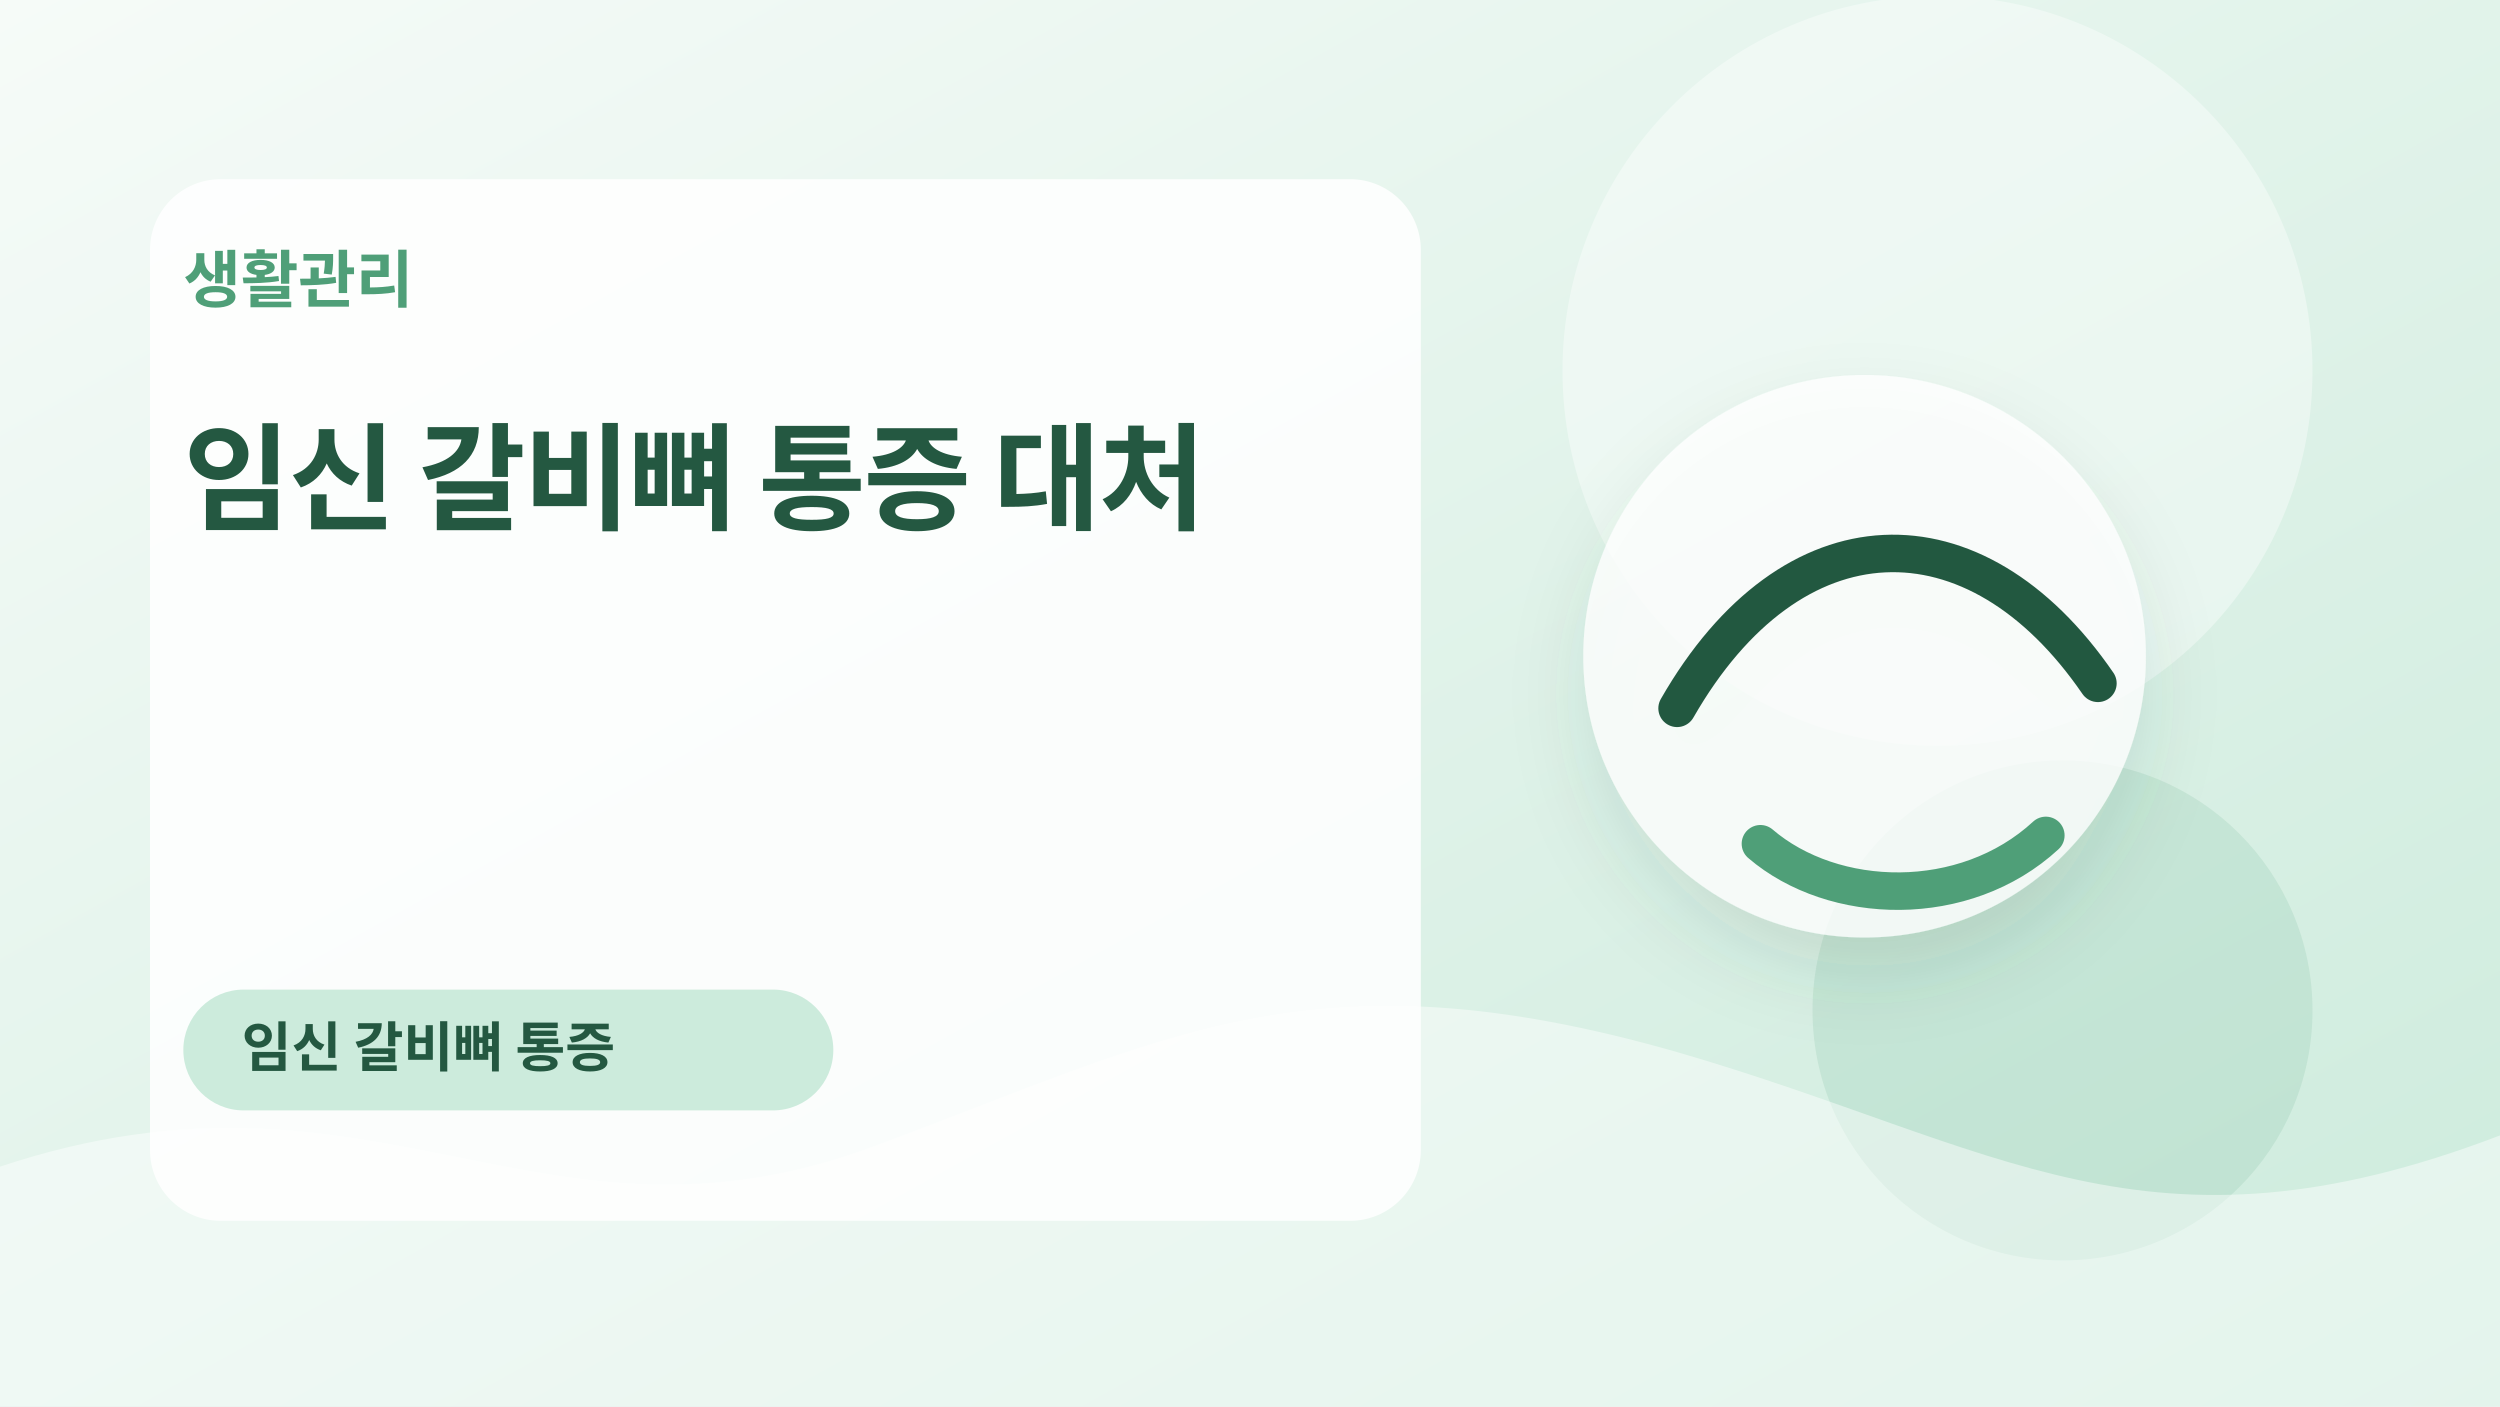
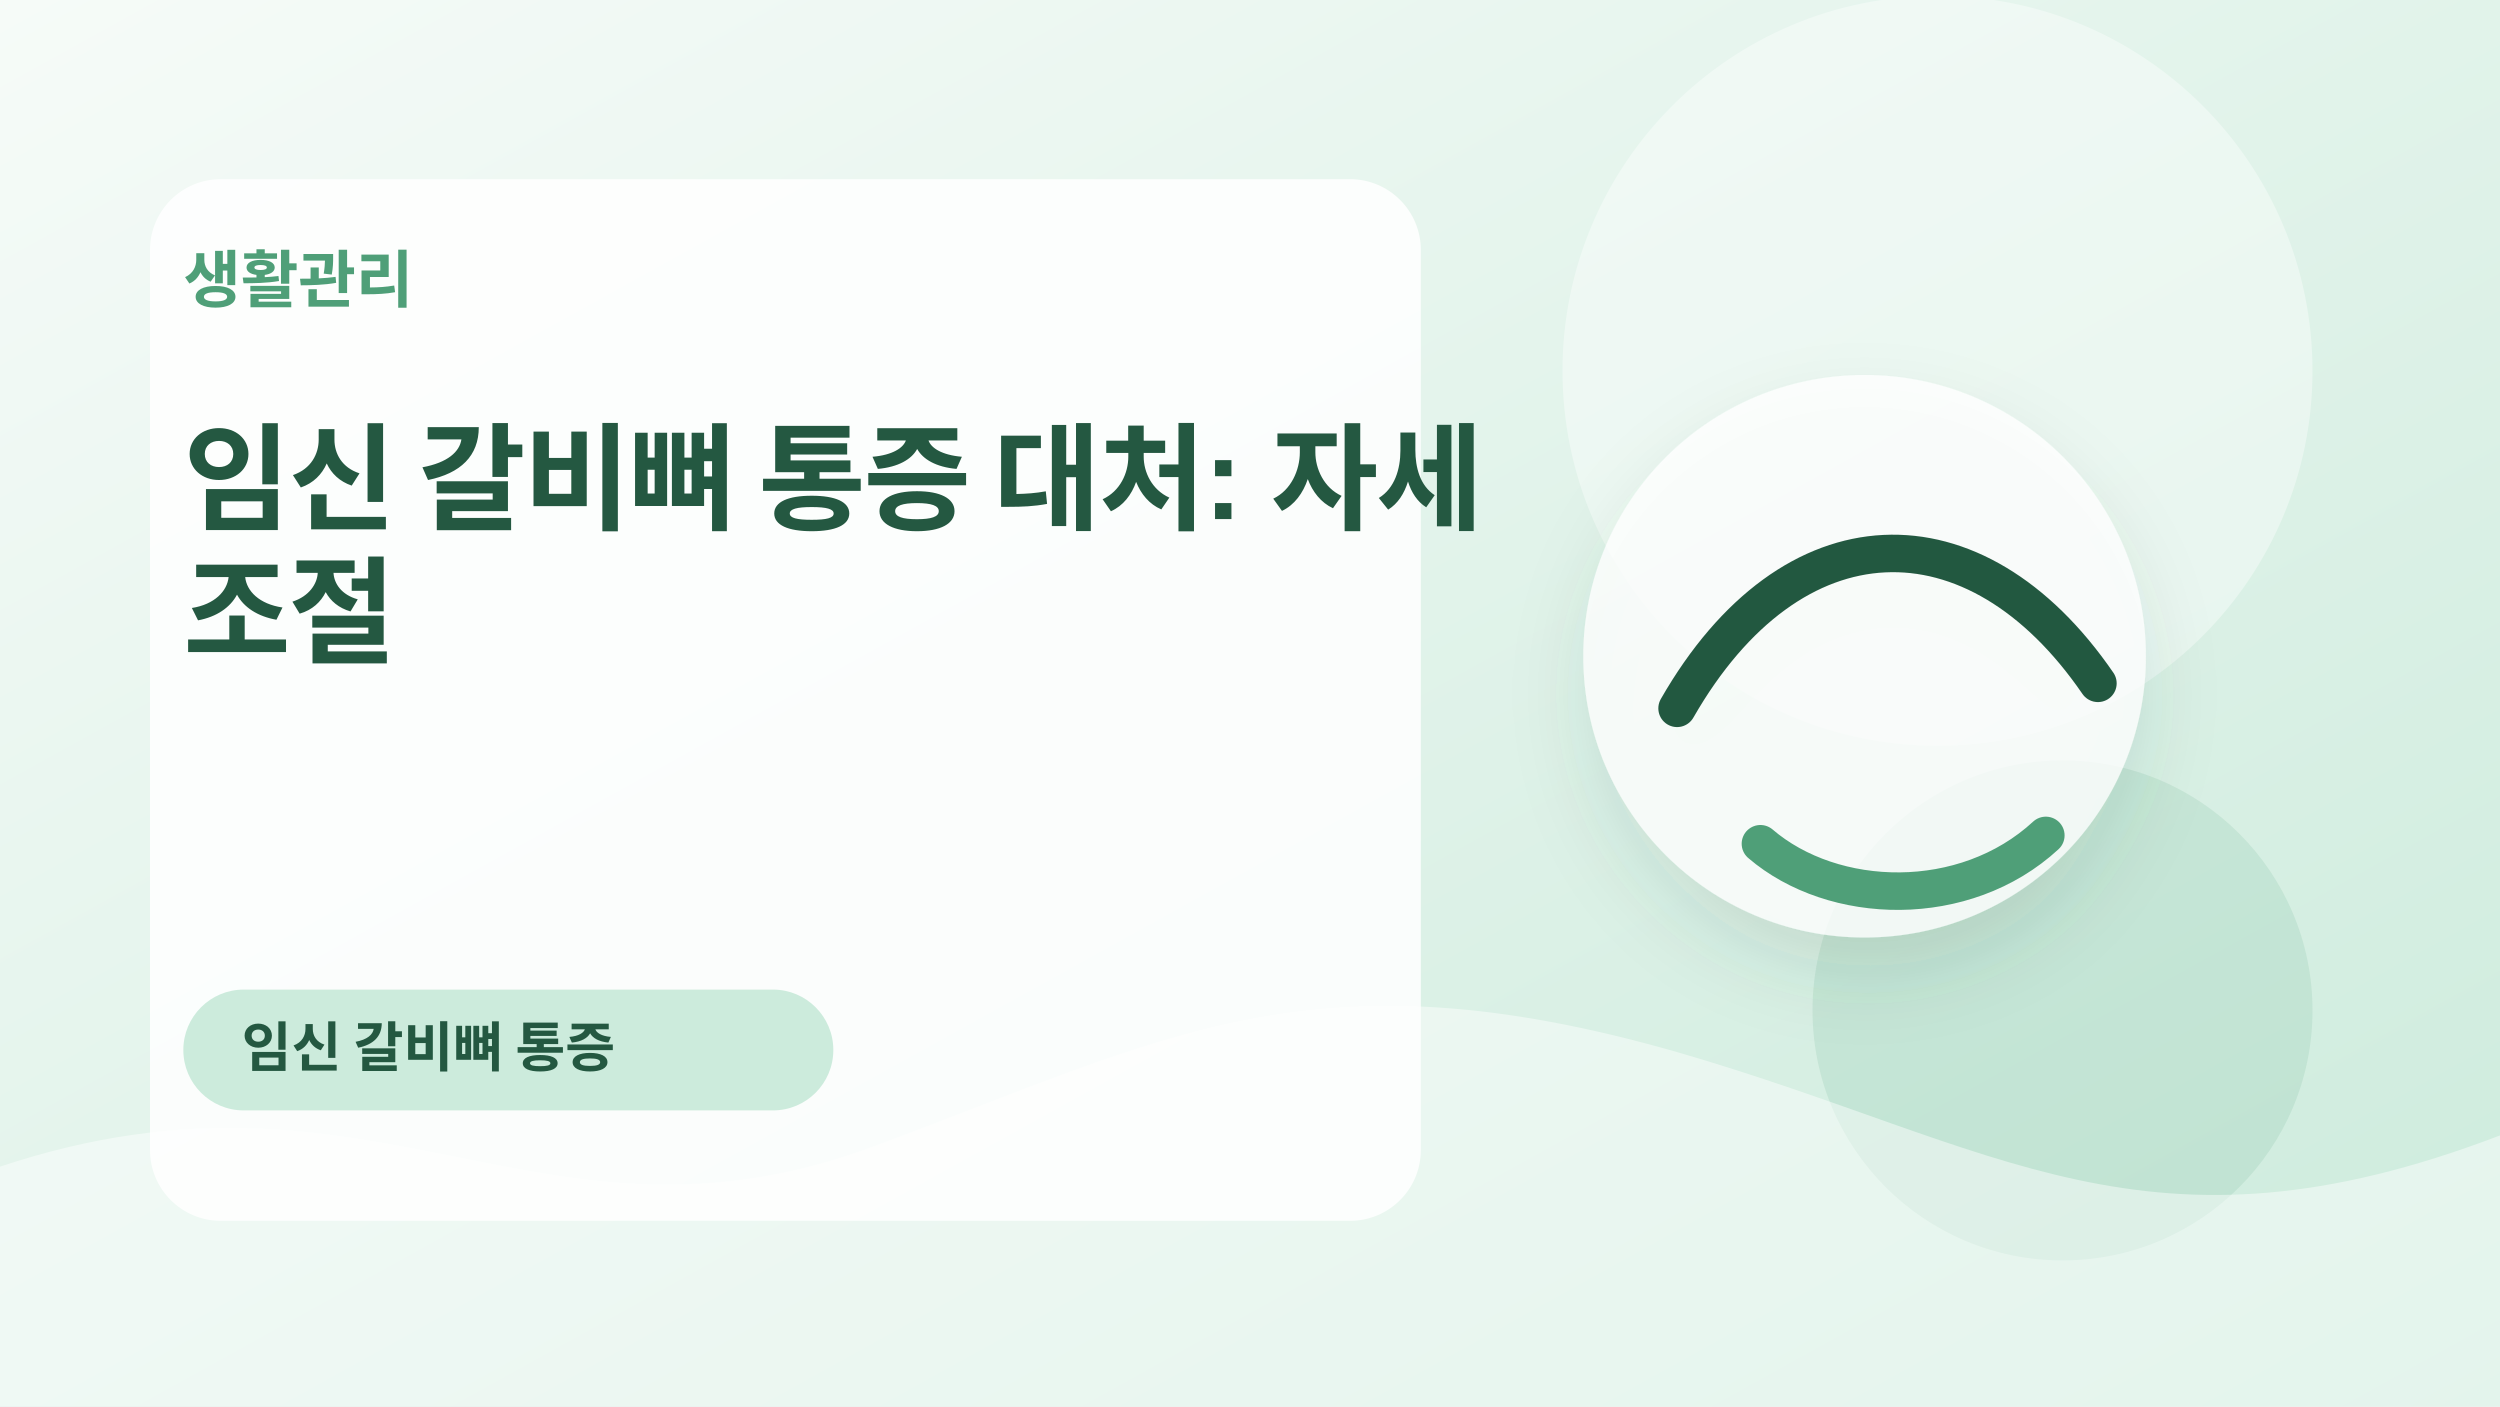
- <svg xmlns="http://www.w3.org/2000/svg" width="1200" height="675" viewBox="0 0 1200 675" role="img" aria-label="임신 갈비뼈 통증 대처 대표 이미지">
+ <svg xmlns="http://www.w3.org/2000/svg" width="1200" height="675" viewBox="0 0 1200 675" role="img" aria-label="임신 갈비뼈 통증 대처: 자세 조절 대표 이미지">
  <defs>
    <linearGradient id="bg" x1="0" y1="0" x2="1" y2="1">
      <stop offset="0" stop-color="#f6fbf8" />
      <stop offset="1" stop-color="#ccebdc" />
    </linearGradient>
    <filter id="shadow" x="-20%" y="-20%" width="140%" height="140%">
      <feDropShadow dx="0" dy="18" stdDeviation="18" flood-color="#245841" flood-opacity="0.14" />
    </filter>
  </defs>
  <rect width="1200" height="675" fill="url(#bg)" />
  <circle cx="930" cy="178" r="180" fill="#ffffff" opacity="0.38" />
  <circle cx="990" cy="485" r="120" fill="#4f9f78" opacity="0.13" />
  <path d="M0 560C180 500 260 610 420 550C560 498 630 455 805 505C960 550 1030 610 1200 545V675H0Z" fill="#ffffff" opacity="0.46" />
  <g filter="url(#shadow)">
    <circle cx="895" cy="315" r="135" fill="#ffffff" opacity="0.78" />
    <path d="M805 340c55-96 143-98 202-12" fill="none" stroke="#245841" stroke-width="18" stroke-linecap="round" />
    <path d="M845 405c35 30 98 32 137-4" fill="none" stroke="#4f9f78" stroke-width="18" stroke-linecap="round" />
  </g>
  <rect x="72" y="86" width="610" height="500" rx="34" fill="#ffffff" opacity="0.86" />
  <text x="88" y="145" font-family="Pretendard, Arial, sans-serif" font-size="30" font-weight="700" fill="#4f9f78">생활관리</text>
  <text x="88" y="250" font-family="Pretendard, Arial, sans-serif" font-size="56" font-weight="800" fill="#245841" letter-spacing="-1">
-     <tspan x="88" dy="0">임신 갈비뼈 통증 대처</tspan>
+     <tspan x="88" dy="0">임신 갈비뼈 통증 대처: 자세</tspan>
+     <tspan x="88" dy="64">조절</tspan>
  </text>
  <rect x="88" y="475" width="312" height="58" rx="29" fill="#ccebdc" />
  <text x="116" y="512" font-family="Pretendard, Arial, sans-serif" font-size="26" font-weight="700" fill="#245841">임신 갈비뼈 통증</text>
</svg>
